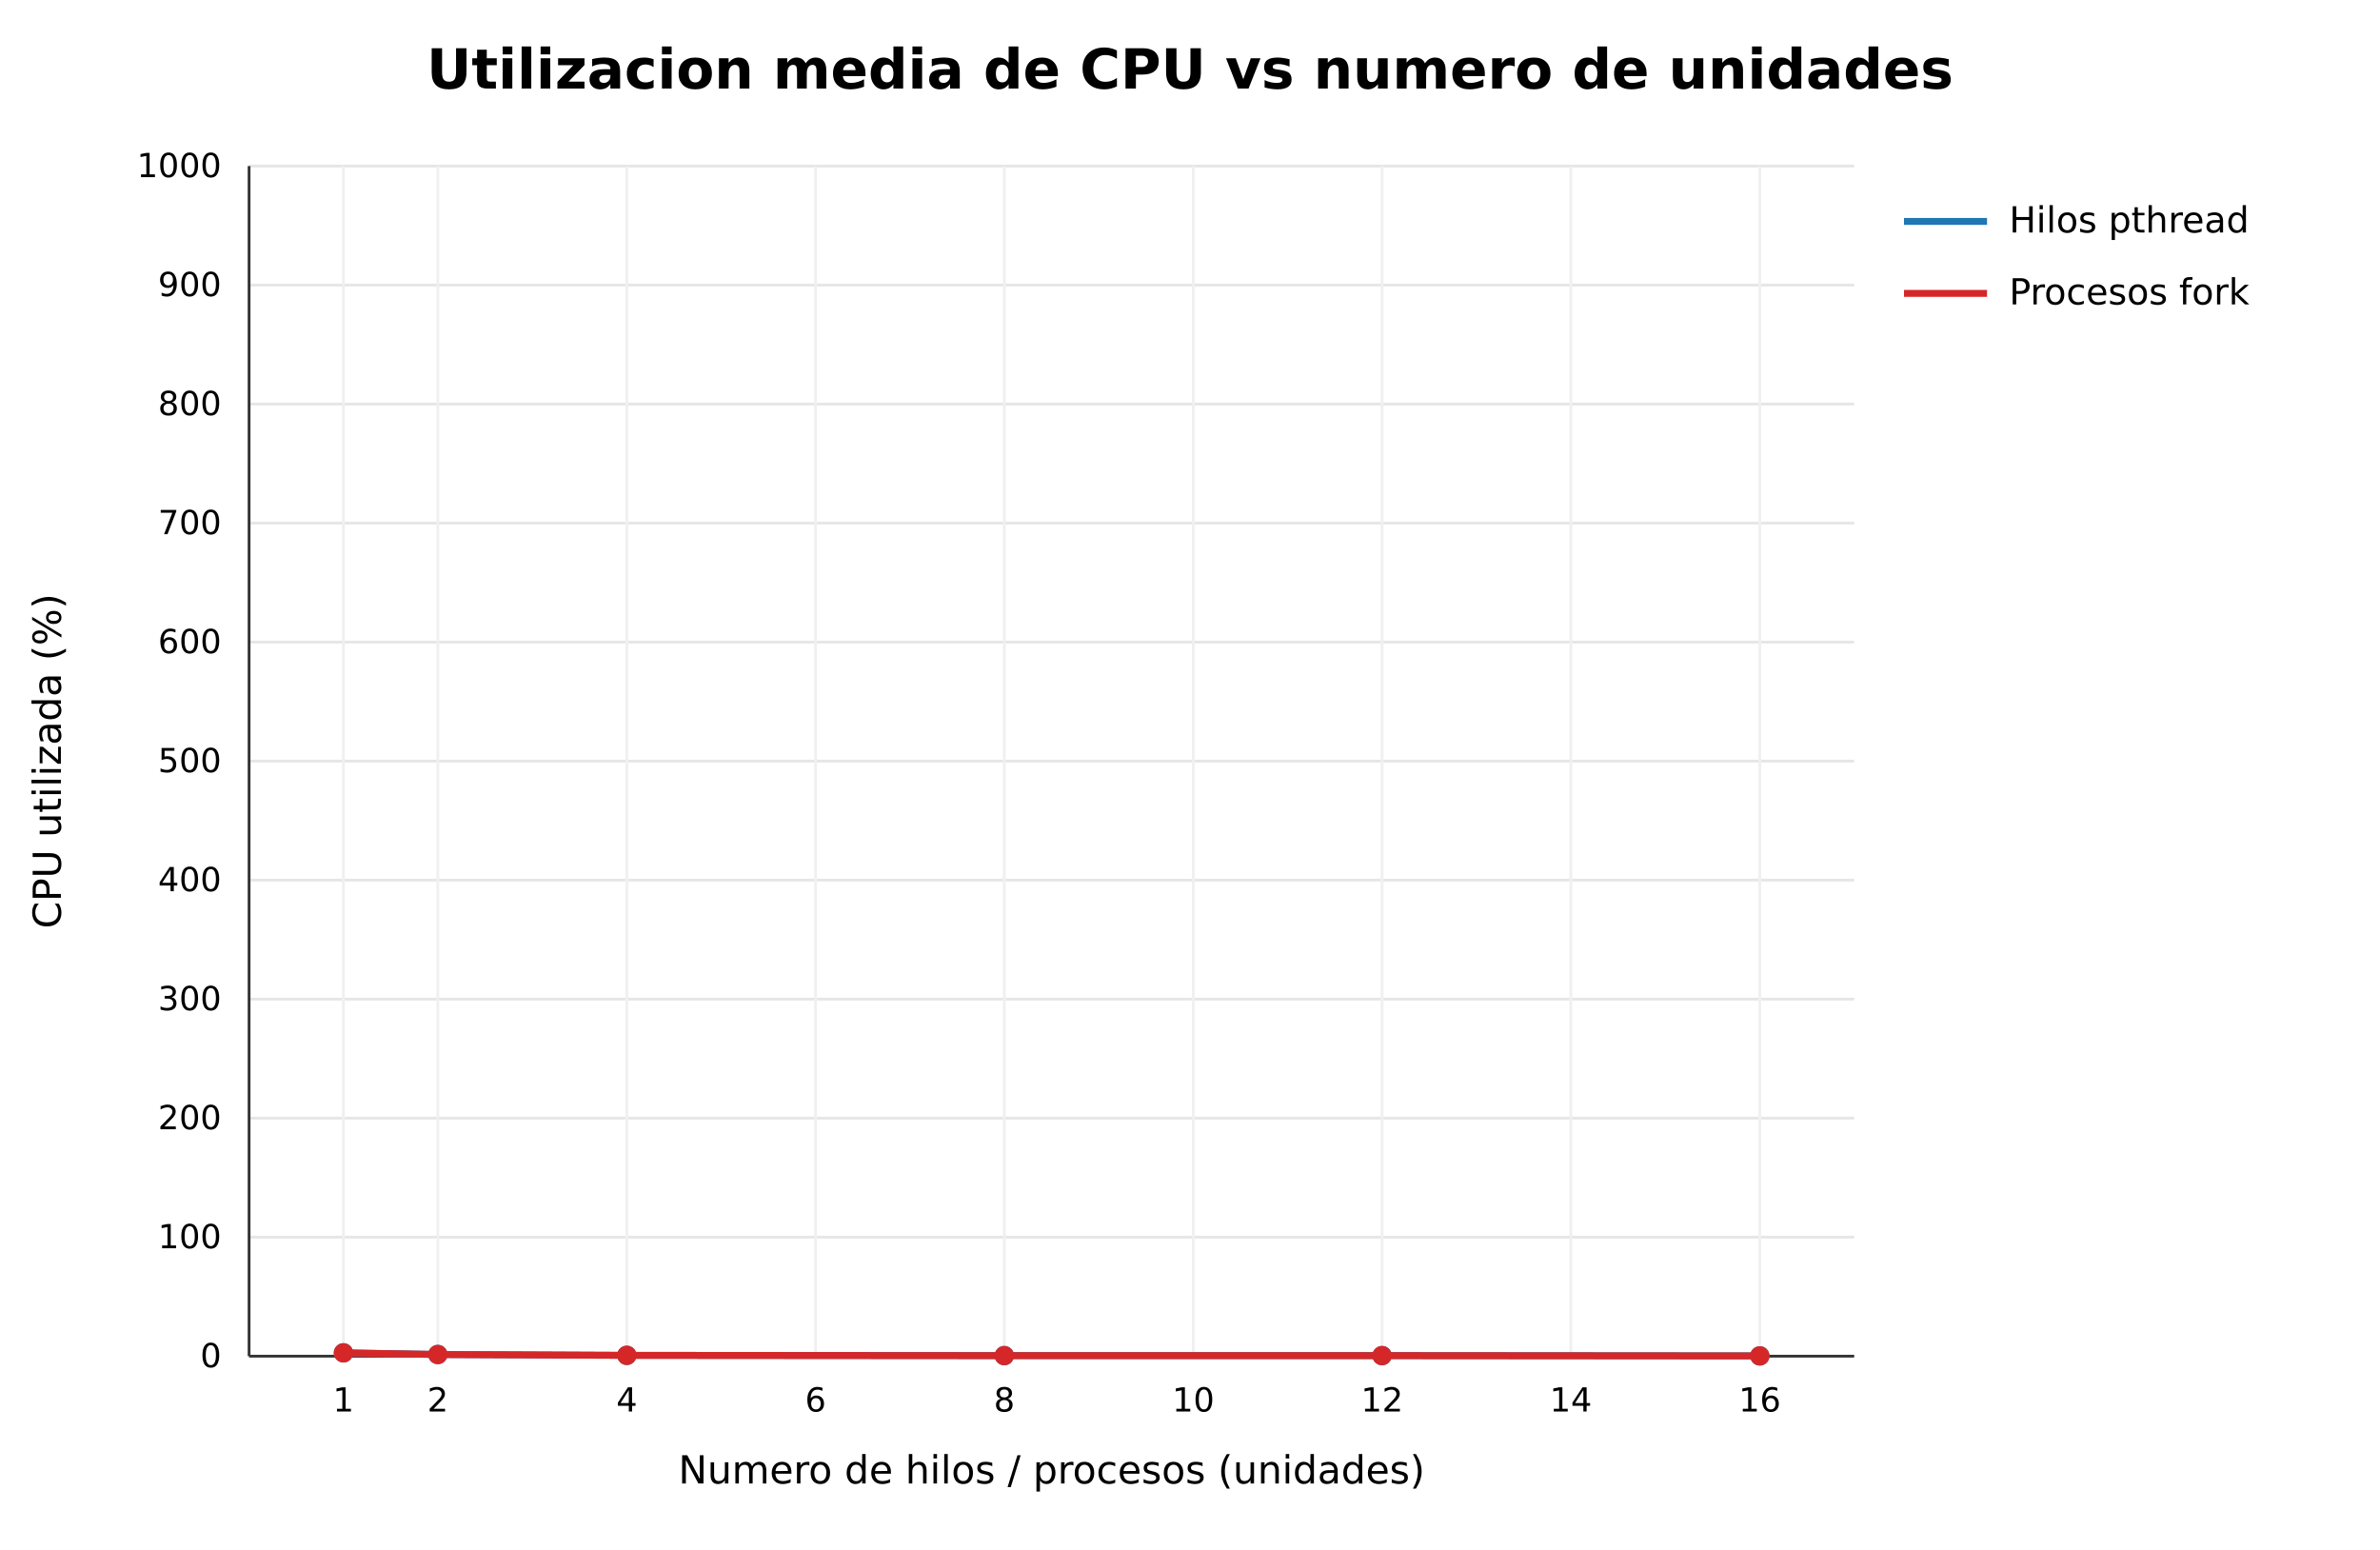
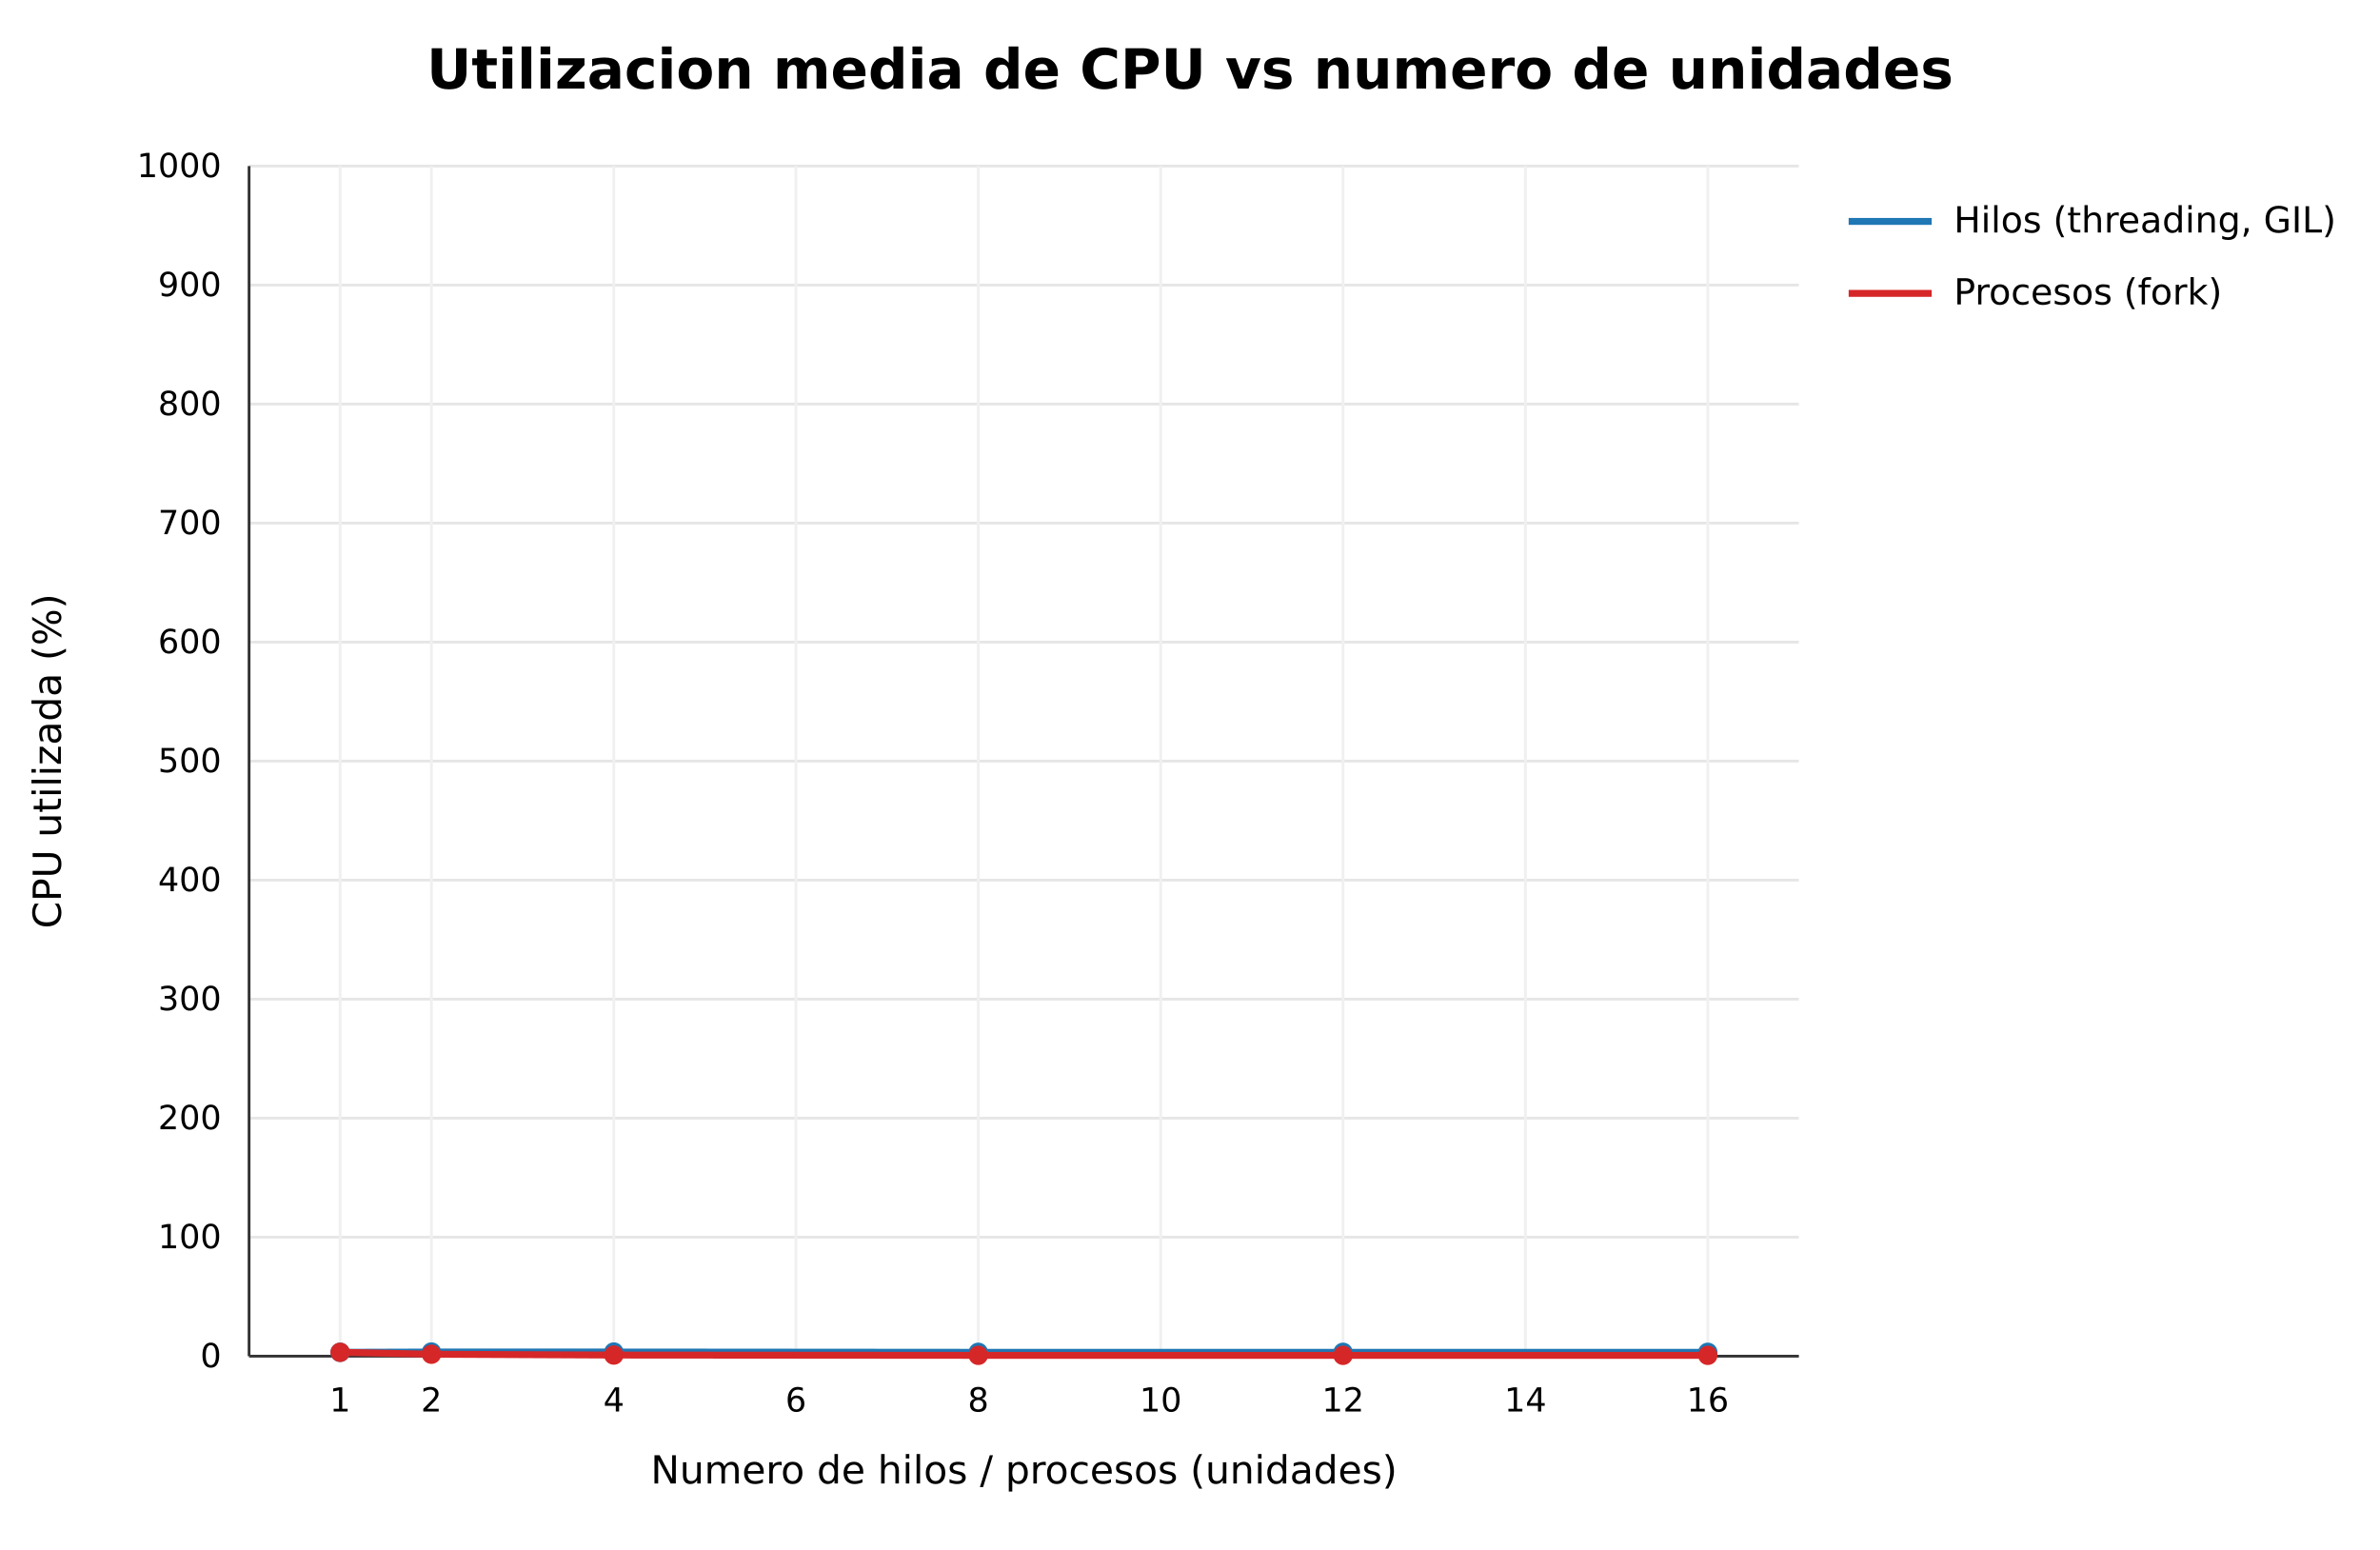
<svg xmlns="http://www.w3.org/2000/svg" width="860" height="560" viewBox="0 0 860 560" font-family="DejaVu Sans, Arial, sans-serif">
  <rect width="860" height="560" fill="white" />
  <text x="430.0" y="32" font-size="20" text-anchor="middle" font-weight="bold">Utilizacion media de CPU vs numero de unidades</text>
-   <line x1="90" y1="490.0" x2="670" y2="490.0" stroke="#e6e6e6" />
+   <line x1="90" y1="490.0" x2="650" y2="490.0" stroke="#e6e6e6" />
  <text x="80" y="494.0" font-size="12" text-anchor="end">0</text>
-   <line x1="90" y1="447.0" x2="670" y2="447.0" stroke="#e6e6e6" />
+   <line x1="90" y1="447.0" x2="650" y2="447.0" stroke="#e6e6e6" />
  <text x="80" y="451.0" font-size="12" text-anchor="end">100</text>
-   <line x1="90" y1="404.0" x2="670" y2="404.0" stroke="#e6e6e6" />
+   <line x1="90" y1="404.0" x2="650" y2="404.0" stroke="#e6e6e6" />
  <text x="80" y="408.0" font-size="12" text-anchor="end">200</text>
-   <line x1="90" y1="361.0" x2="670" y2="361.0" stroke="#e6e6e6" />
+   <line x1="90" y1="361.0" x2="650" y2="361.0" stroke="#e6e6e6" />
  <text x="80" y="365.0" font-size="12" text-anchor="end">300</text>
-   <line x1="90" y1="318.0" x2="670" y2="318.0" stroke="#e6e6e6" />
+   <line x1="90" y1="318.0" x2="650" y2="318.0" stroke="#e6e6e6" />
  <text x="80" y="322.0" font-size="12" text-anchor="end">400</text>
-   <line x1="90" y1="275.0" x2="670" y2="275.0" stroke="#e6e6e6" />
+   <line x1="90" y1="275.0" x2="650" y2="275.0" stroke="#e6e6e6" />
  <text x="80" y="279.0" font-size="12" text-anchor="end">500</text>
-   <line x1="90" y1="232.0" x2="670" y2="232.0" stroke="#e6e6e6" />
+   <line x1="90" y1="232.0" x2="650" y2="232.0" stroke="#e6e6e6" />
  <text x="80" y="236.0" font-size="12" text-anchor="end">600</text>
-   <line x1="90" y1="189.0" x2="670" y2="189.0" stroke="#e6e6e6" />
+   <line x1="90" y1="189.0" x2="650" y2="189.0" stroke="#e6e6e6" />
  <text x="80" y="193.0" font-size="12" text-anchor="end">700</text>
-   <line x1="90" y1="146.0" x2="670" y2="146.0" stroke="#e6e6e6" />
+   <line x1="90" y1="146.0" x2="650" y2="146.0" stroke="#e6e6e6" />
  <text x="80" y="150.0" font-size="12" text-anchor="end">800</text>
-   <line x1="90" y1="103.0" x2="670" y2="103.0" stroke="#e6e6e6" />
+   <line x1="90" y1="103.0" x2="650" y2="103.0" stroke="#e6e6e6" />
  <text x="80" y="107.0" font-size="12" text-anchor="end">900</text>
-   <line x1="90" y1="60.0" x2="670" y2="60.0" stroke="#e6e6e6" />
+   <line x1="90" y1="60.0" x2="650" y2="60.0" stroke="#e6e6e6" />
  <text x="80" y="64.0" font-size="12" text-anchor="end">1000</text>
-   <line x1="124.1" y1="60" x2="124.1" y2="490" stroke="#f0f0f0" />
-   <text x="124.1" y="510" font-size="12" text-anchor="middle">1</text>
-   <line x1="158.2" y1="60" x2="158.2" y2="490" stroke="#f0f0f0" />
-   <text x="158.2" y="510" font-size="12" text-anchor="middle">2</text>
-   <line x1="226.5" y1="60" x2="226.5" y2="490" stroke="#f0f0f0" />
-   <text x="226.5" y="510" font-size="12" text-anchor="middle">4</text>
-   <line x1="294.7" y1="60" x2="294.7" y2="490" stroke="#f0f0f0" />
-   <text x="294.7" y="510" font-size="12" text-anchor="middle">6</text>
-   <line x1="362.9" y1="60" x2="362.9" y2="490" stroke="#f0f0f0" />
-   <text x="362.9" y="510" font-size="12" text-anchor="middle">8</text>
-   <line x1="431.2" y1="60" x2="431.2" y2="490" stroke="#f0f0f0" />
-   <text x="431.2" y="510" font-size="12" text-anchor="middle">10</text>
-   <line x1="499.4" y1="60" x2="499.4" y2="490" stroke="#f0f0f0" />
-   <text x="499.4" y="510" font-size="12" text-anchor="middle">12</text>
-   <line x1="567.6" y1="60" x2="567.6" y2="490" stroke="#f0f0f0" />
-   <text x="567.6" y="510" font-size="12" text-anchor="middle">14</text>
-   <line x1="635.9" y1="60" x2="635.9" y2="490" stroke="#f0f0f0" />
-   <text x="635.9" y="510" font-size="12" text-anchor="middle">16</text>
+   <line x1="122.9" y1="60" x2="122.9" y2="490" stroke="#f0f0f0" />
+   <text x="122.9" y="510" font-size="12" text-anchor="middle">1</text>
+   <line x1="155.9" y1="60" x2="155.9" y2="490" stroke="#f0f0f0" />
+   <text x="155.9" y="510" font-size="12" text-anchor="middle">2</text>
+   <line x1="221.8" y1="60" x2="221.8" y2="490" stroke="#f0f0f0" />
+   <text x="221.8" y="510" font-size="12" text-anchor="middle">4</text>
+   <line x1="287.6" y1="60" x2="287.6" y2="490" stroke="#f0f0f0" />
+   <text x="287.6" y="510" font-size="12" text-anchor="middle">6</text>
+   <line x1="353.5" y1="60" x2="353.5" y2="490" stroke="#f0f0f0" />
+   <text x="353.5" y="510" font-size="12" text-anchor="middle">8</text>
+   <line x1="419.4" y1="60" x2="419.4" y2="490" stroke="#f0f0f0" />
+   <text x="419.4" y="510" font-size="12" text-anchor="middle">10</text>
+   <line x1="485.3" y1="60" x2="485.3" y2="490" stroke="#f0f0f0" />
+   <text x="485.3" y="510" font-size="12" text-anchor="middle">12</text>
+   <line x1="551.2" y1="60" x2="551.2" y2="490" stroke="#f0f0f0" />
+   <text x="551.2" y="510" font-size="12" text-anchor="middle">14</text>
+   <line x1="617.1" y1="60" x2="617.1" y2="490" stroke="#f0f0f0" />
+   <text x="617.1" y="510" font-size="12" text-anchor="middle">16</text>
  <line x1="90" y1="60" x2="90" y2="490" stroke="#333" />
-   <line x1="90" y1="490" x2="670" y2="490" stroke="#333" />
-   <text x="380" y="536" font-size="14" text-anchor="middle">Numero de hilos / procesos (unidades)</text>
+   <line x1="90" y1="490" x2="650" y2="490" stroke="#333" />
+   <text x="370" y="536" font-size="14" text-anchor="middle">Numero de hilos / procesos (unidades)</text>
  <text x="22" y="275" font-size="14" text-anchor="middle" transform="rotate(-90 22 275)">CPU utilizada (%)</text>
-   <polyline points="124.1,488.8 158.2,489.4 226.5,489.7 362.9,489.8 499.4,489.8 635.9,489.9" fill="none" stroke="#1f77b4" stroke-width="2.5" />
-   <line x1="124.1" y1="488.8" x2="124.1" y2="488.8" stroke="#1f77b4" stroke-width="1.5" />
-   <circle cx="124.1" cy="488.8" r="3.5" fill="#1f77b4" />
-   <line x1="158.2" y1="489.4" x2="158.2" y2="489.4" stroke="#1f77b4" stroke-width="1.5" />
-   <circle cx="158.2" cy="489.4" r="3.5" fill="#1f77b4" />
-   <line x1="226.5" y1="489.7" x2="226.5" y2="489.7" stroke="#1f77b4" stroke-width="1.5" />
-   <circle cx="226.5" cy="489.7" r="3.5" fill="#1f77b4" />
-   <line x1="362.9" y1="489.8" x2="362.9" y2="489.8" stroke="#1f77b4" stroke-width="1.5" />
-   <circle cx="362.9" cy="489.8" r="3.5" fill="#1f77b4" />
-   <line x1="499.4" y1="489.8" x2="499.4" y2="489.8" stroke="#1f77b4" stroke-width="1.5" />
-   <circle cx="499.4" cy="489.8" r="3.5" fill="#1f77b4" />
-   <line x1="635.9" y1="489.9" x2="635.9" y2="489.8" stroke="#1f77b4" stroke-width="1.5" />
-   <circle cx="635.9" cy="489.9" r="3.5" fill="#1f77b4" />
-   <polyline points="124.1,488.8 158.2,489.4 226.5,489.7 362.9,489.8 499.4,489.8 635.9,489.9" fill="none" stroke="#d62728" stroke-width="2.5" />
-   <line x1="124.1" y1="488.8" x2="124.1" y2="488.8" stroke="#d62728" stroke-width="1.5" />
-   <circle cx="124.1" cy="488.8" r="3.5" fill="#d62728" />
-   <line x1="158.2" y1="489.4" x2="158.2" y2="489.4" stroke="#d62728" stroke-width="1.5" />
-   <circle cx="158.2" cy="489.4" r="3.5" fill="#d62728" />
-   <line x1="226.5" y1="489.7" x2="226.5" y2="489.7" stroke="#d62728" stroke-width="1.5" />
-   <circle cx="226.5" cy="489.7" r="3.5" fill="#d62728" />
-   <line x1="362.9" y1="489.8" x2="362.9" y2="489.8" stroke="#d62728" stroke-width="1.5" />
-   <circle cx="362.9" cy="489.8" r="3.5" fill="#d62728" />
-   <line x1="499.4" y1="489.8" x2="499.4" y2="489.8" stroke="#d62728" stroke-width="1.5" />
-   <circle cx="499.4" cy="489.8" r="3.5" fill="#d62728" />
-   <line x1="635.9" y1="489.9" x2="635.9" y2="489.9" stroke="#d62728" stroke-width="1.5" />
-   <circle cx="635.9" cy="489.9" r="3.5" fill="#d62728" />
-   <line x1="688" y1="80" x2="718" y2="80" stroke="#1f77b4" stroke-width="2.5" />
-   <text x="726" y="84" font-size="13">Hilos pthread</text>
-   <line x1="688" y1="106" x2="718" y2="106" stroke="#d62728" stroke-width="2.5" />
-   <text x="726" y="110" font-size="13">Procesos fork</text>
+   <polyline points="122.9,488.6 155.9,488.5 221.8,488.5 353.5,488.6 485.3,488.6 617.1,488.6" fill="none" stroke="#1f77b4" stroke-width="2.5" />
+   <line x1="122.9" y1="488.6" x2="122.9" y2="488.6" stroke="#1f77b4" stroke-width="1.5" />
+   <circle cx="122.9" cy="488.6" r="3.5" fill="#1f77b4" />
+   <line x1="155.9" y1="488.5" x2="155.9" y2="488.5" stroke="#1f77b4" stroke-width="1.5" />
+   <circle cx="155.9" cy="488.5" r="3.5" fill="#1f77b4" />
+   <line x1="221.8" y1="488.5" x2="221.8" y2="488.5" stroke="#1f77b4" stroke-width="1.5" />
+   <circle cx="221.8" cy="488.5" r="3.5" fill="#1f77b4" />
+   <line x1="353.5" y1="488.6" x2="353.5" y2="488.6" stroke="#1f77b4" stroke-width="1.5" />
+   <circle cx="353.5" cy="488.6" r="3.5" fill="#1f77b4" />
+   <line x1="485.3" y1="488.6" x2="485.3" y2="488.6" stroke="#1f77b4" stroke-width="1.5" />
+   <circle cx="485.3" cy="488.6" r="3.5" fill="#1f77b4" />
+   <line x1="617.1" y1="488.6" x2="617.1" y2="488.6" stroke="#1f77b4" stroke-width="1.5" />
+   <circle cx="617.1" cy="488.6" r="3.5" fill="#1f77b4" />
+   <polyline points="122.9,488.6 155.9,489.3 221.8,489.6 353.5,489.7 485.3,489.7 617.1,489.7" fill="none" stroke="#d62728" stroke-width="2.5" />
+   <line x1="122.9" y1="488.6" x2="122.9" y2="488.6" stroke="#d62728" stroke-width="1.5" />
+   <circle cx="122.9" cy="488.6" r="3.5" fill="#d62728" />
+   <line x1="155.9" y1="489.3" x2="155.9" y2="489.3" stroke="#d62728" stroke-width="1.5" />
+   <circle cx="155.9" cy="489.3" r="3.5" fill="#d62728" />
+   <line x1="221.8" y1="489.6" x2="221.8" y2="489.6" stroke="#d62728" stroke-width="1.5" />
+   <circle cx="221.8" cy="489.6" r="3.5" fill="#d62728" />
+   <line x1="353.5" y1="489.7" x2="353.5" y2="489.7" stroke="#d62728" stroke-width="1.5" />
+   <circle cx="353.5" cy="489.7" r="3.5" fill="#d62728" />
+   <line x1="485.3" y1="489.8" x2="485.3" y2="489.7" stroke="#d62728" stroke-width="1.5" />
+   <circle cx="485.3" cy="489.7" r="3.5" fill="#d62728" />
+   <line x1="617.1" y1="489.8" x2="617.1" y2="489.7" stroke="#d62728" stroke-width="1.5" />
+   <circle cx="617.1" cy="489.7" r="3.5" fill="#d62728" />
+   <line x1="668" y1="80" x2="698" y2="80" stroke="#1f77b4" stroke-width="2.5" />
+   <text x="706" y="84" font-size="13">Hilos (threading, GIL)</text>
+   <line x1="668" y1="106" x2="698" y2="106" stroke="#d62728" stroke-width="2.5" />
+   <text x="706" y="110" font-size="13">Procesos (fork)</text>
</svg>
